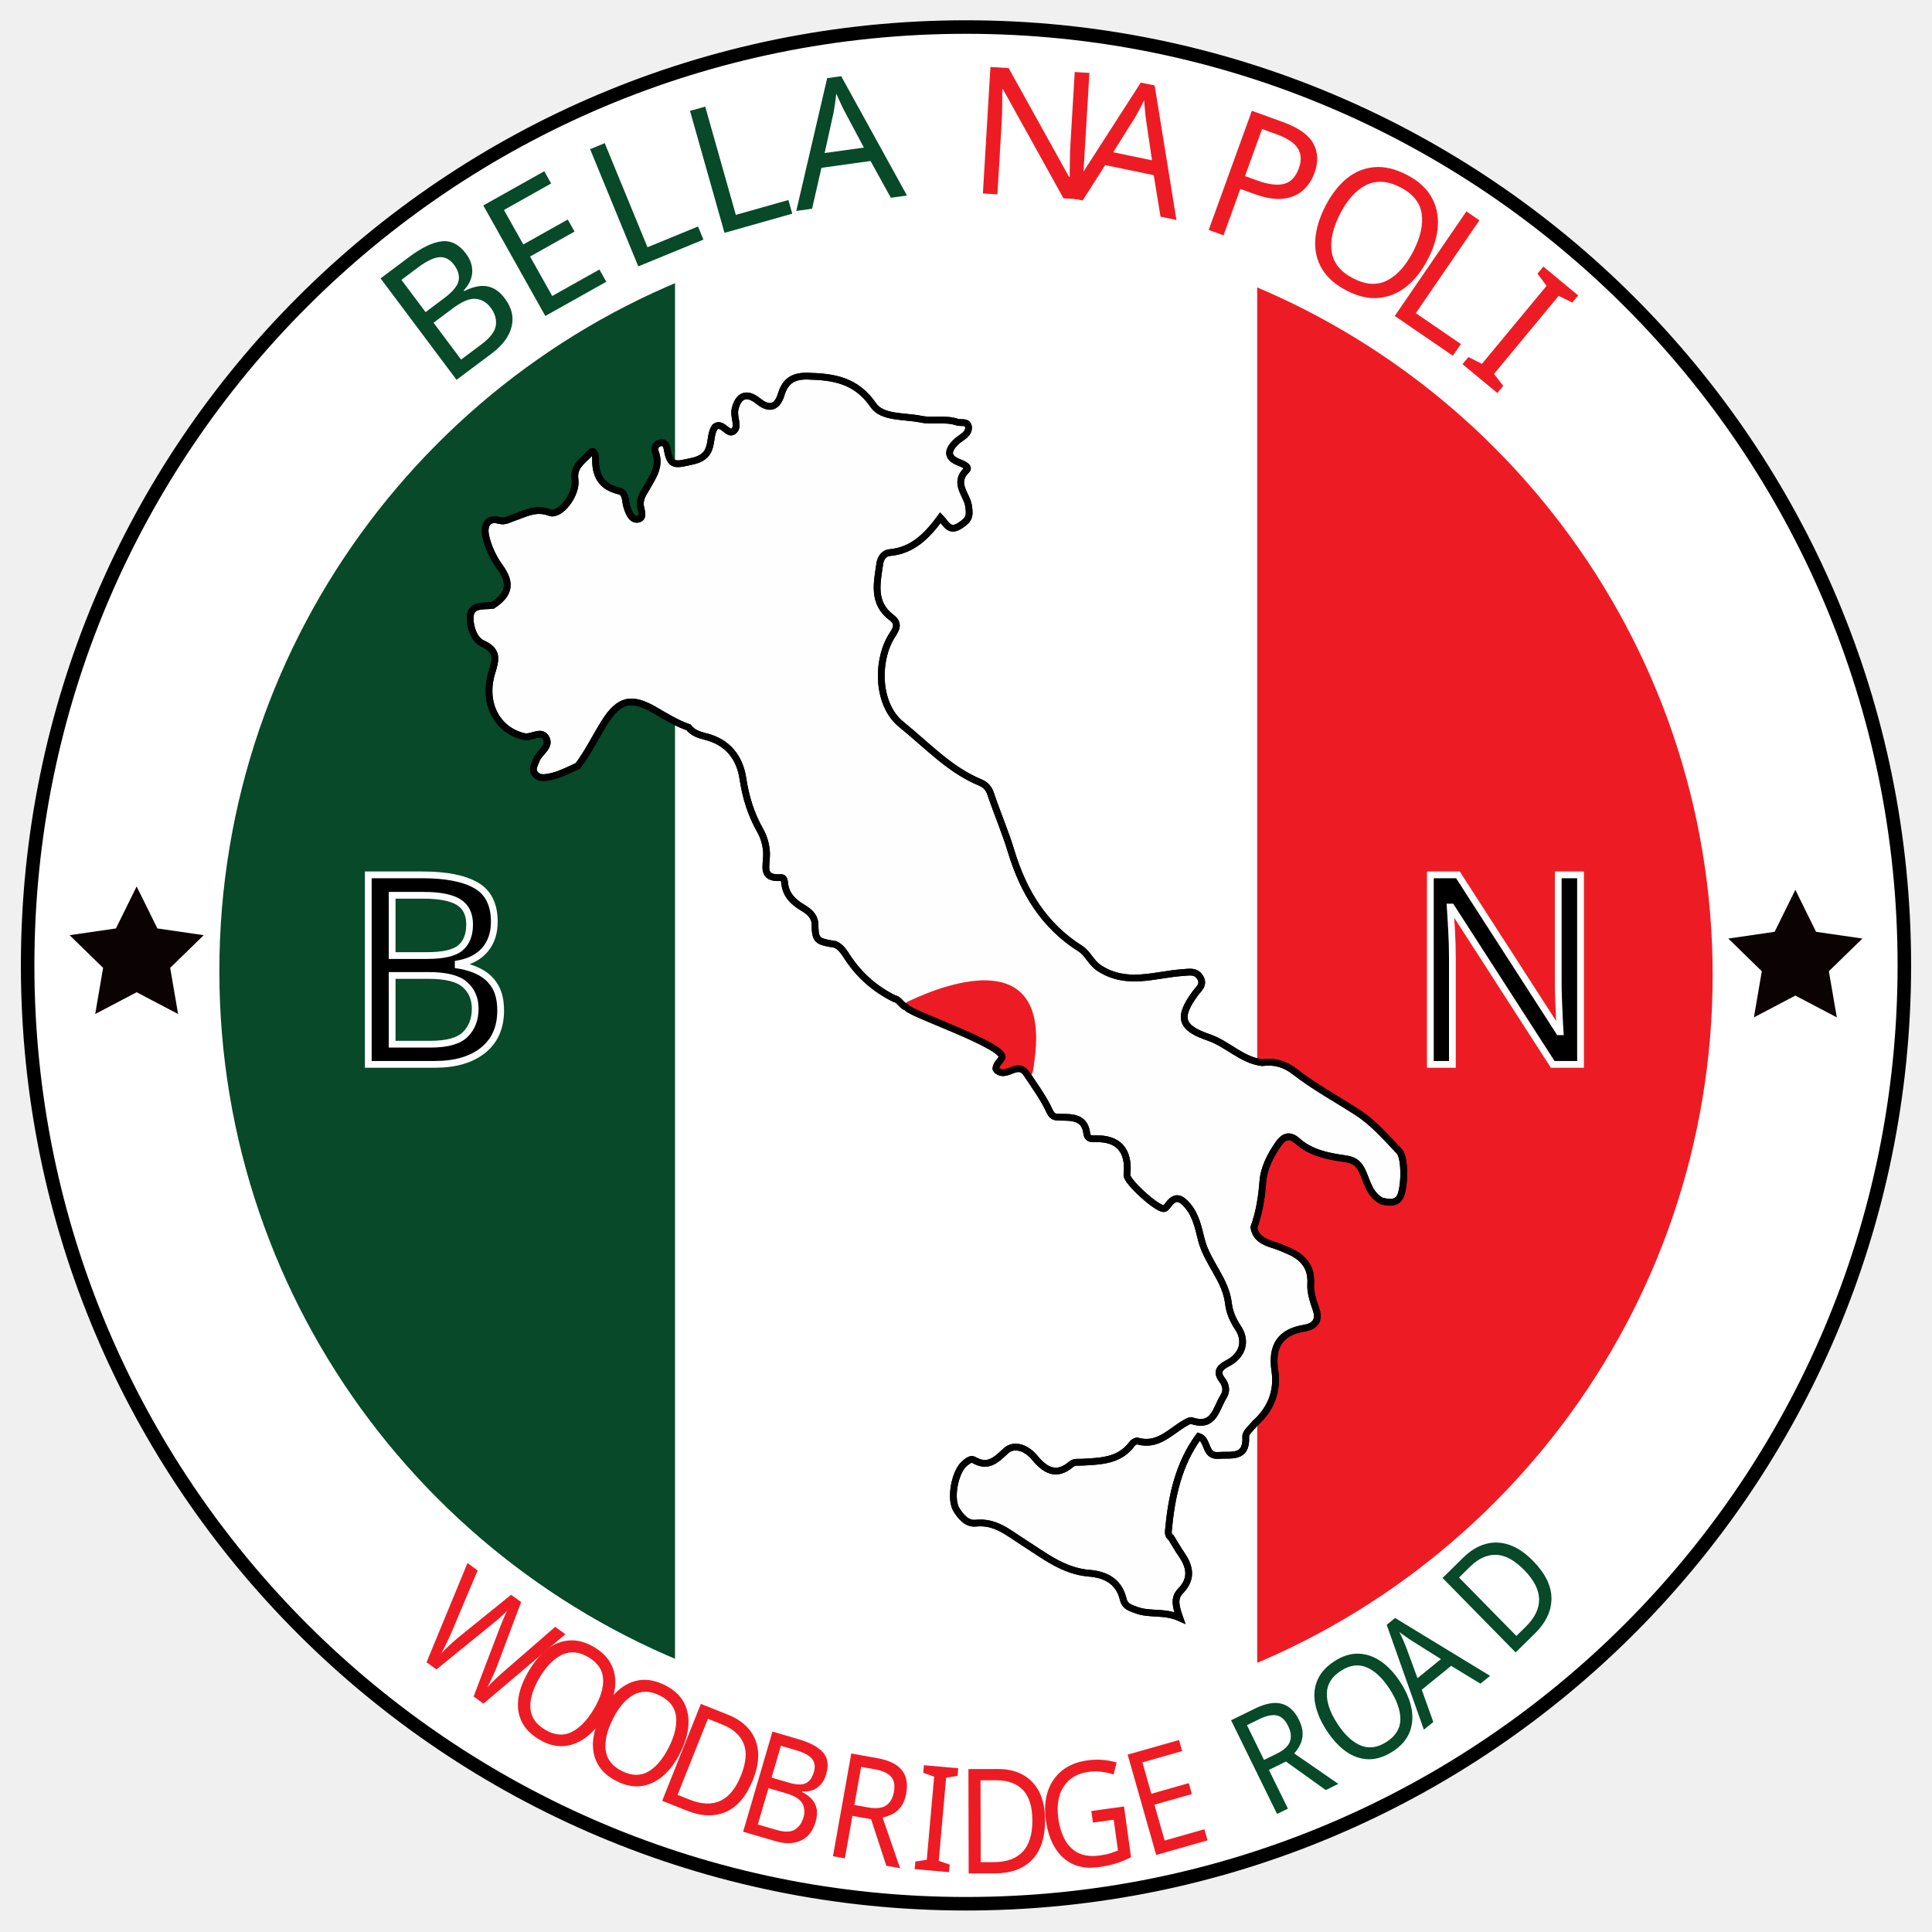
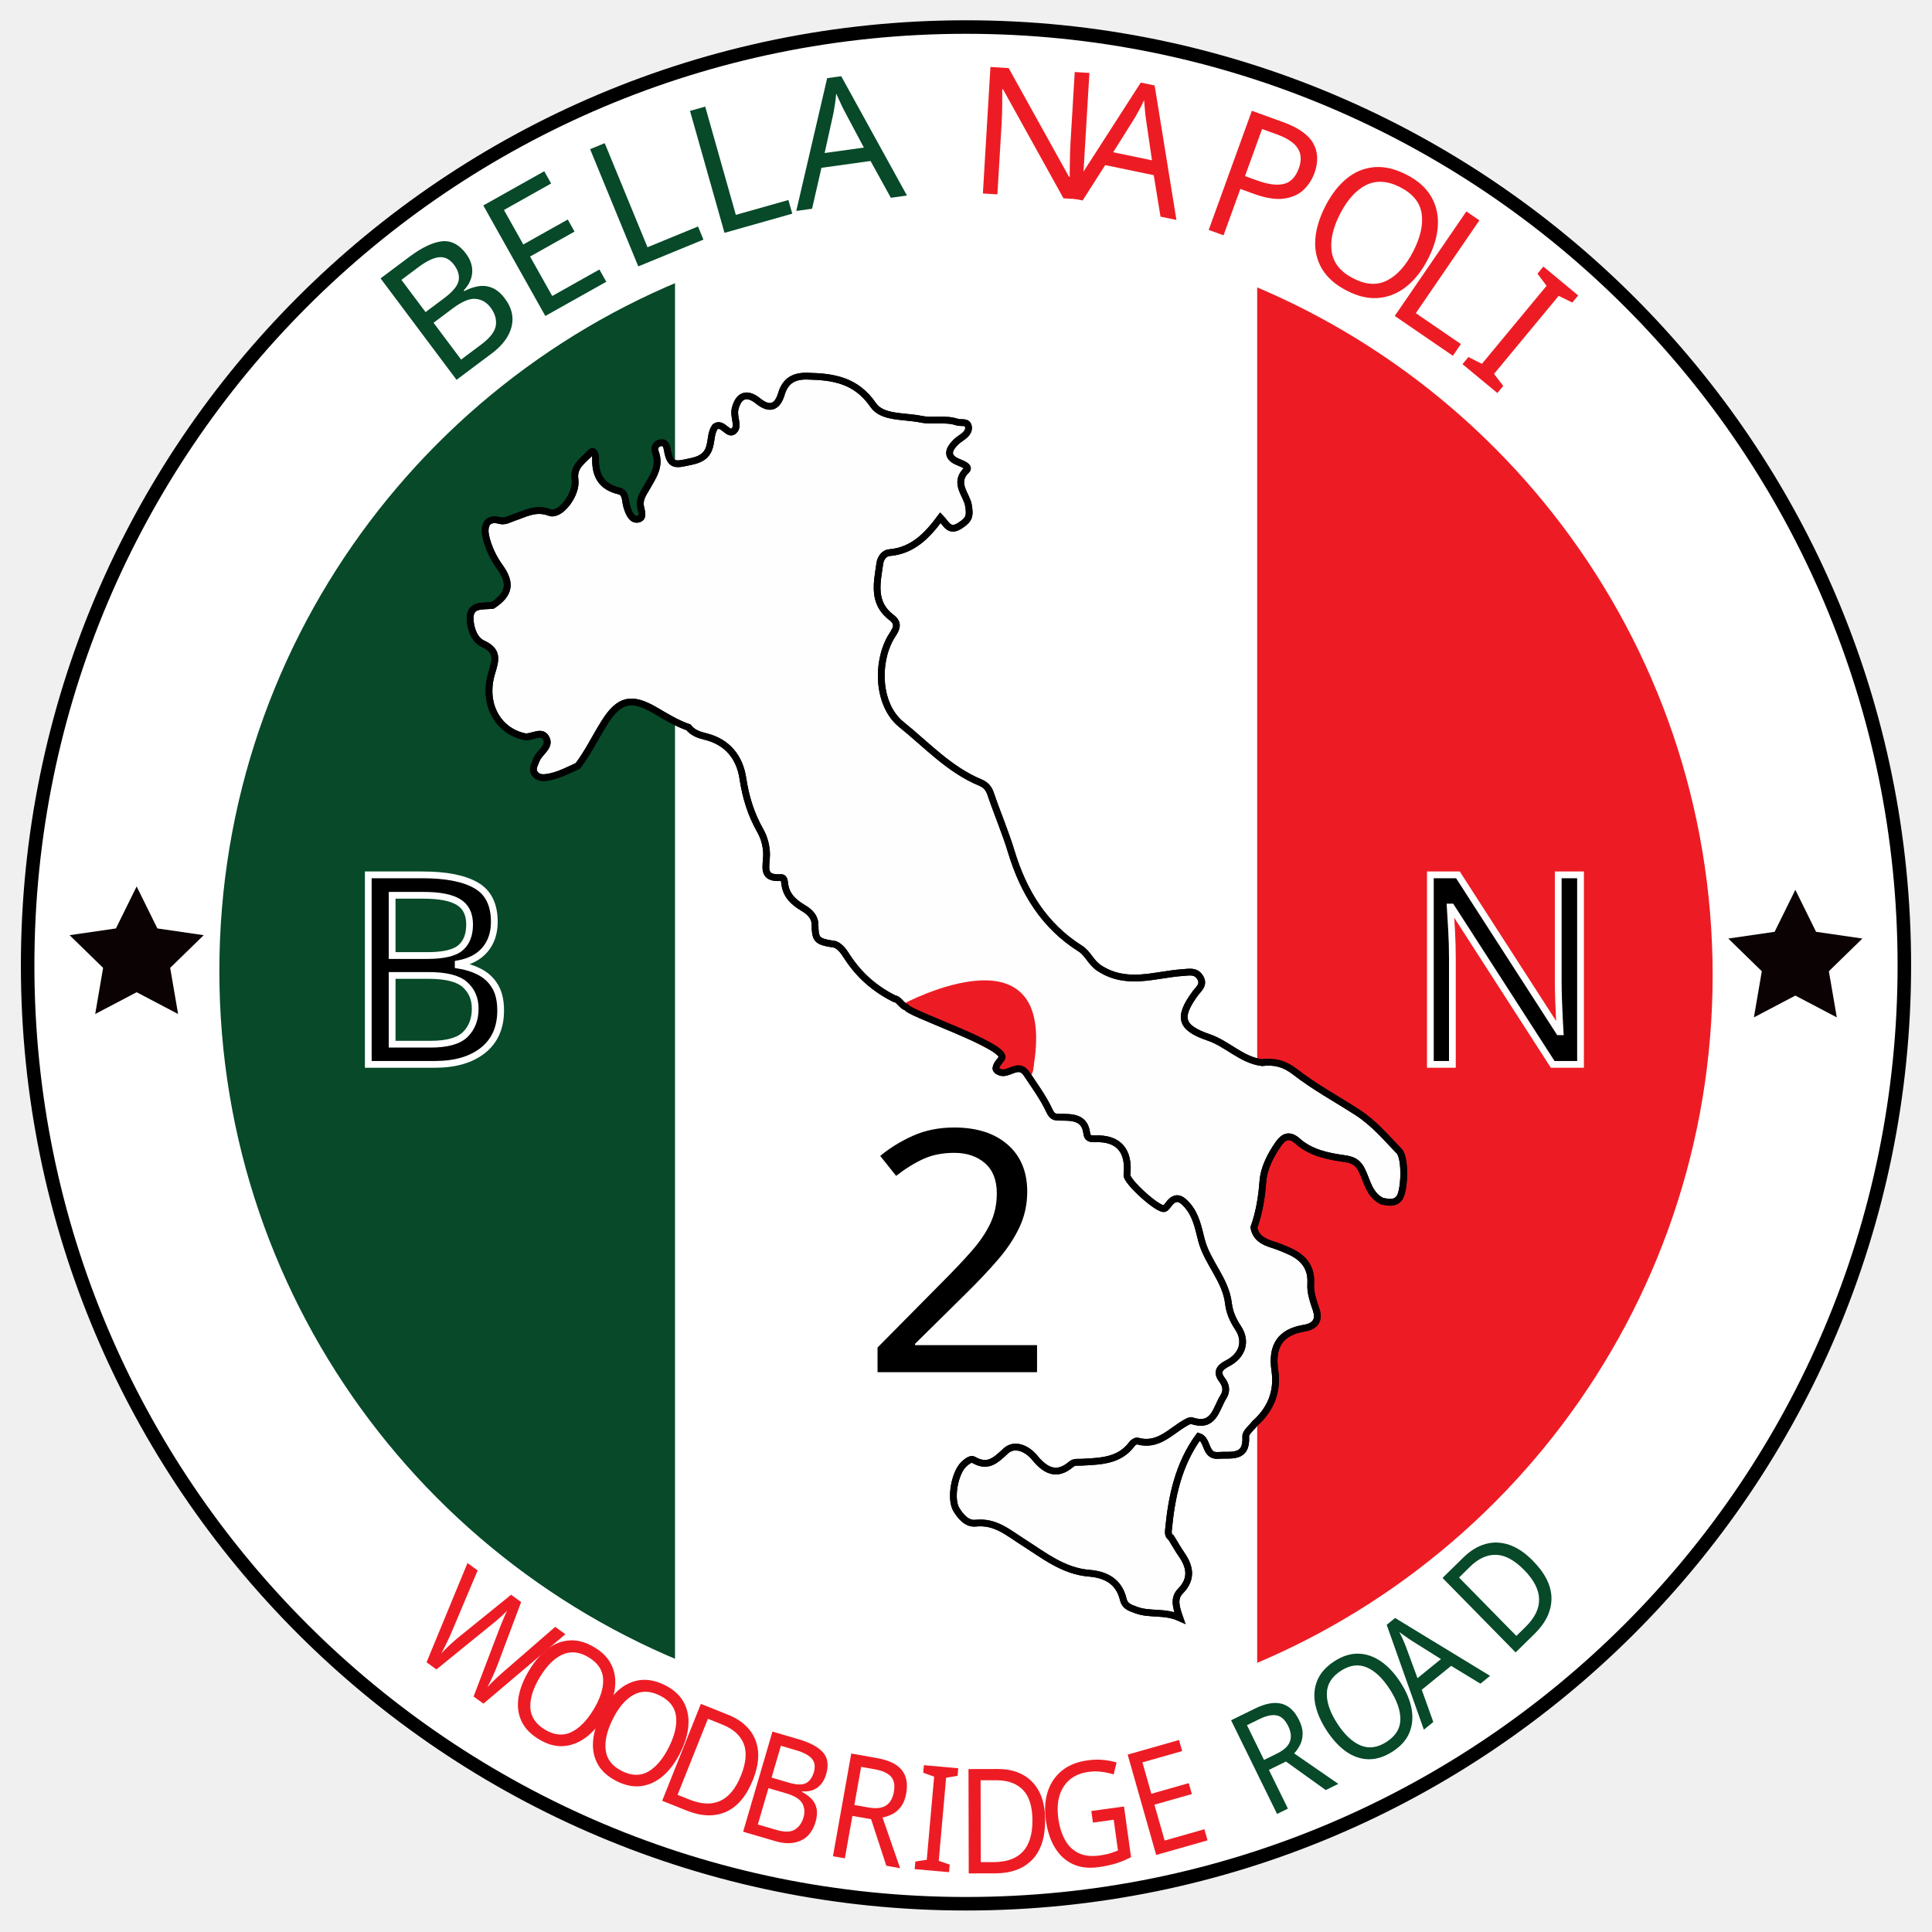
- <svg xmlns="http://www.w3.org/2000/svg" version="1.1" id="Layer_1" x="0px" y="0px" width="571.717px" height="571.718px" viewBox="0 0 571.717 571.718" enable-background="new 0 0 571.717 571.718" xml:space="preserve">
+ <svg xmlns="http://www.w3.org/2000/svg" version="1.1" id="Layer_1" x="0px" y="0px" width="571.717px" height="571.719px" viewBox="0 0 571.717 571.719" enable-background="new 0 0 571.717 571.719" xml:space="preserve">
  <circle fill="#FFFFFF" stroke="#000000" stroke-width="4" stroke-miterlimit="10" cx="285.858" cy="285.679" r="277.678" />
  <circle fill="#FFFFFF" cx="285.858" cy="288.563" r="220.947" />
-   <path fill="#ED1C24" d="M506.806,288.561c0,99.812-66.186,184.167-157.062,211.573c-20.226,6.098-20.226-429.243,0-423.145  C440.62,104.394,506.806,188.75,506.806,288.561z" />
-   <path fill="#074929" d="M64.912,287.332c0-99.811,66.184-184.166,157.061-211.571c20.225-6.097,20.225,429.245,0,423.143  C131.096,471.501,64.912,387.146,64.912,287.332z" />
-   <rect x="199.751" y="55.334" fill="#FFFFFF" width="172.276" height="460.691" />
-   <path fill="#FEFEFE" stroke="#000000" stroke-width="2" stroke-miterlimit="10" d="M145.801,179.135  c5.141-3.385,5.5-6.699,2.047-11.463c-1.927-2.658-3.418-5.896-4.115-9.089c-0.501-2.29-0.091-5.685,4.105-4.552  c1.605,0.433,2.802-0.399,4.159-0.854c3.438-1.15,6.555-3.064,10.663-1.5c3.103,1.182,8.149-5.422,7.497-9.776  c-0.595-3.983,2.543-5.674,4.495-7.866c1.176-1.32,1.615,0.707,1.59,1.776c-0.115,4.945,1.787,8.255,6.909,9.471  c2.156,0.513,1.793,2.79,2.285,4.469c0.5,1.702,1.359,4.105,3.144,3.92c2.257-0.235,1.125-2.581,0.938-4.051  c-0.271-2.162,1.007-3.796,1.92-5.405c1.869-3.292,4.055-6.324,2.506-10.441c-0.415-1.103-0.045-2.347,1.376-2.696  c1.652-0.404,1.964,1.016,2.142,2.024c0.896,5.094,2.472,4.473,7.438,3.367c7.136-1.586,4.37-7.024,6.721-10.188  c2.348-1.718,4.016,3.36,5.84,0.895c1.045-1.409-0.445-3.94,0.052-6.088c0.938-4.065,3.413-5.185,6.808-2.434  c3.574,2.897,5.781,1.676,6.903-2.067c1.206-4.023,3.803-5.366,7.667-5.279c7.68,0.172,14.438,1.152,19.528,8.577  c2.661,3.876,9.231,3.146,14.117,4.16c3.51,0.728,7.21-0.316,10.695,0.864c1.152,0.39,3.019-0.375,3.342,1.309  c0.3,1.564-1.011,2.623-2.276,3.47c-0.539,0.36-1.062,0.767-1.519,1.225c-2.365,2.372-2.676,4.461,0.929,5.883  c1.196,0.471,3.334,1.373,2.328,2.324c-3.946,3.717-0.016,7.254,0.523,10.288c0.607,3.425,0.18,4.384-2.428,6.108  c-3.283,2.168-4.136-0.616-5.825-2.333c-3.938,5.326-8.207,9.784-15.164,10.366c-1.471,0.123-2.546,1.582-2.769,3.126  c-0.831,5.769-2.333,11.726,3.464,16.079c2.783,2.09,0.818,4.056-0.248,5.922c-4.405,7.713-3.812,20.119,3.136,25.706  c7.493,6.027,14.188,13.378,23.356,17.179c1.635,0.677,2.519,1.709,3.096,3.417c1.932,5.706,4.33,11.265,6.075,17.023  c3.615,11.925,9.693,21.944,20.479,28.739c2.25,1.417,3.052,4.121,5.612,5.775c8.196,5.3,16.439,1.833,24.669,1.291  c2.021-0.133,3.875-0.623,5.153,1.471c1.299,2.128-0.504,3.378-1.479,4.715c-5.175,7.065-4.396,10.153,3.989,13.002  c5.59,1.895,9.729,6.711,15.806,7.463c3.635-0.461,6.646,0.303,9.753,2.723c5.75,4.479,12.229,7.982,18.372,11.939  c4.915,3.168,8.552,7.484,12.465,11.572c1.933,2.02,1.617,12.072-0.089,13.988c-1.418,1.594-3.257,1.1-5.021,0.758  c-3.812-1.859-4.356-5.916-5.985-9.182c-1.166-2.334-2.62-3.049-5.215-3.412c-4.887-0.686-9.911-1.709-13.774-5.162  c-2.434-2.176-4.155-1.336-5.647,0.783c-2.363,3.359-4.334,7.188-4.631,11.15c-0.354,4.709-1.08,9.207-2.651,13.609  c0.502,3.045,2.821,4.229,5.365,5.031c2.024,0.637,3.964,1.445,5.883,2.344c3.801,1.965,5.844,4.791,5.565,9.363  c-0.153,2.531,0.758,5.09,1.597,7.584c1.034,3.066-0.203,4.941-3.538,5.488c-7.068,1.158-9.736,5.293-8.677,12.512  c0.911,6.201-1.17,11.479-5.896,15.658c-0.955,1.297-2.791,2.648-2.719,3.889c0.39,6.715-4.426,5.291-8.166,5.598  c-4.04,0.328-2.852-4.736-5.735-5.623c-6.049,8.285-8.057,17.877-8.979,27.811c-0.076,0.805-0.013,1.645,0.806,2.154  c1.023,1.66,1.976,3.373,3.086,4.975c2.586,3.725,3.146,7.281-0.34,10.842c-2.096,2.145-1.287,4.775-0.19,7.904  c-4.61-2.078-8.916-0.789-12.932-2.322c-1.789-0.684-3.296-1.051-3.795-3.146c-1.255-5.275-5.132-7.34-10.08-7.736  c-7.658-0.611-13.504-5.354-19.507-9.164c-4.523-2.869-8.238-6.275-14.134-5.646c-2.504,0.268-4.393-1.941-5.652-4.002  c-1.929-3.156-0.52-10.764,2.108-13.348c0.876-0.859,2.173-1.865,2.933-1.422c4.271,2.486,6.489,0.24,9.578-2.609  c2.487-2.297,6.165-0.889,8.558,2.016c3.023,3.674,6.39,5.703,10.773,1.941c0.953-0.818,2.046-0.545,3.188-0.611  c5.451-0.322,11.099-0.322,14.848-5.436c0.33-0.451,1.173-0.959,1.608-0.836c6.119,1.73,9.758-2.918,14.229-5.416  c0.562-0.311,1.338-0.775,1.826-0.609c6.644,2.236,7.138-3.547,9.378-7.078c1.148-1.812,0.698-3.557-0.428-5.02  c-2.028-2.639-0.168-3.924,1.695-4.896c4.298-2.246,5.741-6.457,3.04-10.508c-1.503-2.254-2.526-4.586-2.832-7.211  c-0.82-7.037-6.271-12.078-7.986-18.721c-0.934-3.605-1.575-7.307-4.179-10.291c-1.818-2.082-3.445-2.992-5.474-0.371  c-0.386,0.498-0.796,1.152-1.327,1.324c-1.769,0.58-11.272-8.035-11.068-9.941c0.777-7.207-2.49-10.973-9.454-10.701  c-1.397,0.055-2.27-0.166-2.436-1.605c-0.565-4.859-4.452-4.766-7.761-4.773c-1.94-0.006-2.477-0.182-3.366-2.072  c-1.787-3.801-4.333-7.258-6.668-10.785c-2.293-3.467-5.055,0.17-7.559-0.381c-0.632-0.225-1.281-0.426-1.538-1.152  c0.104-1.223,1.013-1.984,1.641-2.916c3.196-3.502-30.043-14.249-27.896-15.361c-1.189,0.381-2.458-2.396-3.726-2.389  c-5.737-2.832-10.39-6.887-13.917-12.253c-0.962-1.466-1.892-3.034-3.608-3.824c-5.688-0.899-5.961-1.191-6.038-6.444  c-0.344-2.148-1.848-3.385-3.56-4.404c-2.753-1.637-4.959-3.664-5.376-7.06c-0.101-0.818-0.173-1.952-1.131-1.883  c-5.896,0.424-4.256-3.396-4.247-6.777c0.005-2.361-0.658-4.988-1.828-7.037c-2.792-4.889-4.351-9.968-5.195-15.564  c-0.927-6.127-4.481-10.742-11.012-12.353c-1.878-0.462-3.781-1.068-5.066-2.724c-3.506-1.208-6.692-3.178-9.82-5.011  c-7.053-4.132-10.738-3.312-15.115,3.692c-2.634,4.21-4.79,8.714-7.792,12.7c-2.794,1.265-5.506,2.743-8.558,3.307  c-1.452,0.268-3.013,0.452-4.091-0.858c-1.153-1.4-0.156-2.734,0.327-4.101c0.799-2.263,4.107-3.857,3.037-6.283  c-1.323-2.998-4.359-0.214-6.625-0.721c-7.927-1.774-12.333-9.853-9.578-18.855c1.175-3.845,1.961-6.528-2.64-8.631  c-2.514-1.148-3.608-4.383-3.756-7.097C138.874,178.586,142.898,179.523,145.801,179.135z" />
-   <path fill="#ED1C24" d="M267.105,297.187c0,0,47.056-25.414,38.465,20.062" />
-   <path fill="#BC202D" d="M295.271,316.292" />
-   <rect x="295.656" y="310.22" transform="matrix(0.9932 0.1165 -0.1165 0.9932 38.5556 -32.6926)" fill="#ED1C24" width="6.657" height="6.606" />
-   <rect x="268.245" y="297.64" fill="#ED1C24" width="1.563" height="1.012" />
-   <path d="M269.533,298.345c0,0.445-0.825,0.307-1.125,0.307c-0.304,0-1.253-1.197-1.253-1.643s0.95,0.031,1.253,0.031  C268.709,297.042,269.533,297.901,269.533,298.345z" />
+   <path fill="#ED1C24" d="M506.806,288.561c0,99.812-66.187,184.167-157.062,211.573c-20.227,6.098-20.227-429.243,0-423.146  C440.619,104.394,506.806,188.75,506.806,288.561z" />
+   <path fill="#074929" d="M64.912,287.332c0-99.811,66.184-184.166,157.061-211.57c20.225-6.098,20.225,429.245,0,423.143  C131.096,471.502,64.912,387.146,64.912,287.332z" />
+   <rect x="199.751" y="55.334" fill="#FFFFFF" width="172.275" height="460.691" />
+   <path fill="#FEFEFE" stroke="#000000" stroke-width="2" stroke-miterlimit="10" d="M145.801,179.135  c5.141-3.386,5.5-6.699,2.047-11.464c-1.927-2.657-3.418-5.896-4.115-9.089c-0.501-2.29-0.091-5.685,4.105-4.552  c1.604,0.433,2.802-0.399,4.159-0.854c3.438-1.15,6.555-3.064,10.663-1.5c3.103,1.182,8.148-5.423,7.496-9.776  c-0.595-3.983,2.544-5.674,4.495-7.866c1.177-1.32,1.615,0.707,1.591,1.776c-0.115,4.944,1.786,8.255,6.908,9.471  c2.156,0.513,1.793,2.79,2.285,4.469c0.5,1.702,1.359,4.105,3.145,3.92c2.257-0.234,1.125-2.581,0.938-4.051  c-0.271-2.162,1.007-3.796,1.92-5.405c1.869-3.292,4.056-6.323,2.506-10.44c-0.415-1.104-0.045-2.347,1.376-2.696  c1.652-0.404,1.965,1.017,2.143,2.024c0.896,5.094,2.472,4.473,7.438,3.367c7.137-1.587,4.37-7.024,6.722-10.188  c2.348-1.718,4.016,3.36,5.84,0.895c1.045-1.408-0.445-3.939,0.052-6.088c0.938-4.064,3.413-5.185,6.808-2.434  c3.574,2.896,5.781,1.676,6.903-2.067c1.206-4.022,3.803-5.365,7.667-5.278c7.68,0.172,14.438,1.151,19.528,8.577  c2.661,3.876,9.23,3.146,14.117,4.159c3.51,0.729,7.21-0.315,10.694,0.864c1.152,0.39,3.02-0.375,3.342,1.309  c0.301,1.564-1.011,2.623-2.275,3.471c-0.539,0.359-1.062,0.767-1.52,1.225c-2.364,2.372-2.676,4.461,0.93,5.883  c1.195,0.472,3.334,1.373,2.328,2.324c-3.946,3.717-0.017,7.254,0.522,10.288c0.607,3.425,0.18,4.384-2.428,6.108  c-3.283,2.168-4.136-0.616-5.825-2.333c-3.938,5.325-8.207,9.783-15.164,10.365c-1.471,0.123-2.546,1.582-2.769,3.126  c-0.831,5.77-2.333,11.727,3.464,16.079c2.782,2.091,0.817,4.057-0.248,5.922c-4.405,7.714-3.812,20.119,3.136,25.706  c7.493,6.027,14.188,13.379,23.356,17.18c1.635,0.677,2.519,1.709,3.096,3.417c1.932,5.706,4.33,11.265,6.075,17.022  c3.614,11.925,9.692,21.944,20.479,28.739c2.25,1.417,3.052,4.121,5.612,5.775c8.196,5.3,16.438,1.833,24.669,1.291  c2.021-0.134,3.875-0.623,5.153,1.471c1.299,2.128-0.504,3.378-1.479,4.715c-5.175,7.065-4.396,10.153,3.989,13.002  c5.59,1.896,9.729,6.711,15.806,7.463c3.635-0.461,6.646,0.304,9.753,2.724c5.75,4.479,12.229,7.981,18.372,11.938  c4.915,3.168,8.552,7.484,12.465,11.572c1.934,2.021,1.617,12.072-0.089,13.988c-1.418,1.594-3.257,1.1-5.021,0.758  c-3.812-1.859-4.355-5.916-5.984-9.182c-1.166-2.334-2.62-3.05-5.215-3.412c-4.887-0.687-9.911-1.709-13.774-5.162  c-2.434-2.176-4.154-1.336-5.646,0.783c-2.363,3.358-4.334,7.188-4.631,11.149c-0.354,4.709-1.08,9.207-2.651,13.609  c0.502,3.045,2.821,4.229,5.365,5.031c2.023,0.637,3.964,1.444,5.883,2.344c3.801,1.965,5.844,4.791,5.565,9.363  c-0.153,2.53,0.758,5.09,1.597,7.584c1.034,3.065-0.203,4.94-3.538,5.487c-7.068,1.158-9.736,5.293-8.677,12.513  c0.911,6.2-1.17,11.479-5.896,15.657c-0.955,1.297-2.791,2.648-2.719,3.89c0.39,6.715-4.426,5.291-8.166,5.598  c-4.04,0.328-2.852-4.736-5.735-5.623c-6.049,8.285-8.057,17.877-8.979,27.812c-0.076,0.805-0.013,1.645,0.806,2.153  c1.023,1.66,1.977,3.373,3.086,4.976c2.586,3.725,3.146,7.28-0.34,10.842c-2.096,2.145-1.287,4.775-0.189,7.904  c-4.61-2.078-8.916-0.789-12.933-2.322c-1.789-0.685-3.296-1.051-3.795-3.146c-1.255-5.274-5.132-7.34-10.08-7.735  c-7.658-0.611-13.504-5.354-19.507-9.164c-4.523-2.869-8.238-6.275-14.134-5.646c-2.504,0.269-4.394-1.94-5.652-4.002  c-1.929-3.156-0.52-10.764,2.108-13.348c0.876-0.859,2.173-1.865,2.933-1.422c4.271,2.485,6.489,0.239,9.578-2.609  c2.487-2.297,6.165-0.889,8.558,2.017c3.023,3.674,6.391,5.702,10.773,1.94c0.953-0.818,2.046-0.545,3.188-0.611  c5.451-0.321,11.1-0.321,14.849-5.436c0.33-0.451,1.173-0.959,1.607-0.836c6.119,1.729,9.759-2.918,14.229-5.416  c0.562-0.312,1.338-0.775,1.826-0.609c6.644,2.236,7.138-3.547,9.378-7.078c1.147-1.812,0.698-3.557-0.428-5.02  c-2.028-2.639-0.169-3.924,1.694-4.896c4.298-2.245,5.741-6.456,3.04-10.508c-1.503-2.254-2.525-4.586-2.832-7.211  c-0.819-7.037-6.271-12.078-7.985-18.721c-0.935-3.605-1.575-7.307-4.18-10.291c-1.817-2.082-3.444-2.992-5.474-0.371  c-0.386,0.498-0.796,1.152-1.327,1.324c-1.769,0.58-11.271-8.035-11.068-9.941c0.777-7.207-2.489-10.973-9.453-10.701  c-1.397,0.056-2.271-0.166-2.437-1.604c-0.565-4.859-4.452-4.766-7.761-4.773c-1.94-0.006-2.478-0.182-3.366-2.071  c-1.787-3.802-4.333-7.259-6.668-10.785c-2.293-3.467-5.055,0.17-7.559-0.381c-0.633-0.226-1.281-0.427-1.538-1.152  c0.104-1.223,1.013-1.984,1.641-2.916c3.196-3.502-30.043-14.249-27.896-15.361c-1.189,0.381-2.458-2.396-3.727-2.389  c-5.737-2.832-10.39-6.888-13.917-12.253c-0.962-1.467-1.892-3.034-3.607-3.824c-5.688-0.899-5.962-1.191-6.038-6.444  c-0.345-2.147-1.849-3.385-3.561-4.403c-2.753-1.638-4.959-3.664-5.376-7.061c-0.101-0.818-0.173-1.952-1.131-1.883  c-5.896,0.424-4.256-3.396-4.247-6.777c0.005-2.36-0.658-4.987-1.828-7.037c-2.792-4.889-4.351-9.968-5.194-15.563  c-0.928-6.127-4.481-10.742-11.013-12.354c-1.878-0.462-3.781-1.067-5.065-2.724c-3.506-1.208-6.692-3.178-9.82-5.011  c-7.053-4.132-10.738-3.312-15.115,3.691c-2.634,4.21-4.79,8.715-7.792,12.7c-2.794,1.266-5.506,2.743-8.558,3.308  c-1.452,0.268-3.013,0.451-4.091-0.858c-1.153-1.4-0.156-2.734,0.326-4.101c0.8-2.264,4.107-3.857,3.037-6.283  c-1.322-2.998-4.358-0.214-6.625-0.722c-7.927-1.773-12.333-9.853-9.578-18.854c1.176-3.845,1.962-6.528-2.64-8.631  c-2.514-1.148-3.607-4.383-3.756-7.098C138.874,178.586,142.898,179.523,145.801,179.135z" />
+   <path fill="#ED1C24" d="M267.105,297.187c0,0,47.057-25.414,38.465,20.062" />
+   <path fill="#BC202D" d="M295.271,316.293" />
+   <rect x="295.653" y="310.227" transform="matrix(-0.9932 -0.1165 0.1165 -0.9932 559.4069 659.7532)" fill="#ED1C24" width="6.657" height="6.606" />
+   <rect x="268.245" y="297.64" fill="#ED1C24" width="1.562" height="1.012" />
+   <path d="M269.533,298.345c0,0.444-0.825,0.307-1.125,0.307c-0.305,0-1.254-1.197-1.254-1.644c0-0.445,0.95,0.031,1.254,0.031  C268.709,297.042,269.533,297.901,269.533,298.345z" />
  <polygon fill="#0B0203" points="40.437,262.32 46.569,274.745 60.282,276.738 50.36,286.41 52.702,300.067 40.437,293.619   28.172,300.067 30.514,286.41 20.592,276.738 34.303,274.745 " />
-   <polygon fill="#0B0203" points="531.281,263.315 537.41,275.742 551.123,277.734 541.202,287.408 543.546,301.063 531.281,294.615   519.015,301.063 521.358,287.408 511.436,277.734 525.147,275.742 " />
-   <rect x="101.358" y="258.503" fill="none" width="371.007" height="63.213" />
-   <text transform="matrix(1 0 0 1 101.3567 314.9683)" font-family="'Helvetica-Bold'" font-size="78.535">B</text>
-   <text transform="matrix(1 0 0 1 101.3567 314.9683)" fill="none" stroke="#FFFFFF" stroke-width="2" stroke-miterlimit="10" font-family="'Helvetica-Bold'" font-size="78.535">B</text>
-   <text transform="matrix(1 0 0 1 158.0725 314.9683)" font-family="'Helvetica-Bold'" font-size="78.535" letter-spacing="234"> </text>
-   <text transform="matrix(1 0 0 1 158.0725 314.9683)" fill="none" stroke="#FFFFFF" stroke-width="2" stroke-miterlimit="10" font-family="'Helvetica-Bold'" font-size="78.535" letter-spacing="234"> </text>
-   <text transform="matrix(1 0 0 1 415.6487 314.9683)" font-family="'Helvetica-Bold'" font-size="78.535">N</text>
-   <text transform="matrix(1 0 0 1 415.6487 314.9683)" fill="none" stroke="#FFFFFF" stroke-width="2" stroke-miterlimit="10" font-family="'Helvetica-Bold'" font-size="78.535">N</text>
+   <polygon fill="#0B0203" points="531.281,263.315 537.409,275.742 551.122,277.734 541.201,287.408 543.546,301.063 531.281,294.615   519.015,301.063 521.358,287.408 511.436,277.734 525.147,275.742 " />
+   <rect x="101.358" y="258.503" fill="none" width="371.007" height="63.214" />
+   <text transform="matrix(1 0 0 1 101.3567 314.9685)" font-family="'Helvetica-Bold'" font-size="78.535">B</text>
+   <text transform="matrix(1 0 0 1 101.3567 314.9685)" fill="none" stroke="#FFFFFF" stroke-width="2" stroke-miterlimit="10" font-family="'Helvetica-Bold'" font-size="78.535">B</text>
+   <text transform="matrix(1 0 0 1 158.072 314.9685)" font-family="'Helvetica-Bold'" font-size="78.535" letter-spacing="233"> </text>
+   <text transform="matrix(1 0 0 1 158.072 314.9685)" fill="none" stroke="#FFFFFF" stroke-width="2" stroke-miterlimit="10" font-family="'Helvetica-Bold'" font-size="78.535" letter-spacing="233"> </text>
+   <text transform="matrix(1 0 0 1 415.6487 314.9685)" font-family="'Helvetica-Bold'" font-size="78.535">N</text>
+   <text transform="matrix(1 0 0 1 415.6487 314.9685)" fill="none" stroke="#FFFFFF" stroke-width="2" stroke-miterlimit="10" font-family="'Helvetica-Bold'" font-size="78.535">N</text>
  <ellipse fill="#ED1C24" cx="304.3" cy="314.391" rx="1.611" ry="4.54" />
-   <path fill="none" stroke="#000000" stroke-width="2" stroke-miterlimit="10" d="M145.801,179.135  c5.141-3.385,5.5-6.699,2.047-11.463c-1.927-2.658-3.418-5.896-4.115-9.089c-0.501-2.29-0.091-5.685,4.105-4.552  c1.605,0.433,2.802-0.399,4.159-0.854c3.438-1.15,6.555-3.064,10.663-1.5c3.103,1.182,8.149-5.422,7.497-9.776  c-0.595-3.983,2.543-5.674,4.495-7.866c1.176-1.32,1.615,0.707,1.59,1.776c-0.115,4.945,1.787,8.255,6.909,9.471  c2.156,0.513,1.793,2.79,2.285,4.469c0.5,1.702,1.359,4.105,3.144,3.92c2.257-0.235,1.125-2.581,0.938-4.051  c-0.271-2.162,1.007-3.796,1.92-5.405c1.869-3.292,4.055-6.324,2.506-10.441c-0.415-1.103-0.045-2.347,1.376-2.696  c1.652-0.404,1.964,1.016,2.142,2.024c0.896,5.094,2.472,4.473,7.438,3.367c7.136-1.586,4.37-7.024,6.721-10.188  c2.348-1.718,4.016,3.36,5.84,0.895c1.045-1.409-0.445-3.94,0.052-6.088c0.938-4.065,3.413-5.185,6.808-2.434  c3.574,2.897,5.781,1.676,6.903-2.067c1.206-4.023,3.803-5.366,7.667-5.279c7.68,0.172,14.438,1.152,19.528,8.577  c2.661,3.876,9.231,3.146,14.117,4.16c3.51,0.728,7.21-0.316,10.695,0.864c1.152,0.39,3.019-0.375,3.342,1.309  c0.3,1.564-1.011,2.623-2.276,3.47c-0.539,0.36-1.062,0.767-1.519,1.225c-2.365,2.372-2.676,4.461,0.929,5.883  c1.196,0.471,3.334,1.373,2.328,2.324c-3.946,3.717-0.016,7.254,0.523,10.288c0.607,3.425,0.18,4.384-2.428,6.108  c-3.283,2.168-4.136-0.616-5.825-2.333c-3.938,5.326-8.207,9.784-15.164,10.366c-1.471,0.123-2.546,1.582-2.769,3.126  c-0.831,5.769-2.333,11.726,3.464,16.079c2.783,2.09,0.818,4.056-0.248,5.922c-4.405,7.713-3.812,20.119,3.136,25.706  c7.493,6.027,14.188,13.378,23.356,17.179c1.635,0.677,2.519,1.709,3.096,3.417c1.932,5.706,4.33,11.265,6.075,17.023  c3.615,11.925,9.693,21.944,20.479,28.739c2.25,1.417,3.052,4.121,5.612,5.775c8.196,5.3,16.439,1.833,24.669,1.291  c2.021-0.133,3.875-0.623,5.153,1.471c1.299,2.128-0.504,3.378-1.479,4.712c-5.175,7.067-4.396,10.156,3.989,13.003  c5.59,1.895,9.729,6.711,15.806,7.463c3.635-0.461,6.646,0.303,9.753,2.723c5.75,4.48,12.229,7.982,18.372,11.939  c4.915,3.168,8.552,7.484,12.465,11.574c1.933,2.02,1.617,12.07-0.089,13.988c-1.418,1.594-3.257,1.1-5.021,0.758  c-3.812-1.861-4.356-5.916-5.985-9.184c-1.166-2.334-2.62-3.047-5.215-3.412c-4.887-0.686-9.911-1.709-13.774-5.162  c-2.434-2.176-4.155-1.336-5.647,0.783c-2.363,3.359-4.334,7.188-4.631,11.15c-0.354,4.709-1.08,9.207-2.651,13.611  c0.502,3.043,2.821,4.229,5.365,5.031c2.024,0.637,3.964,1.443,5.883,2.342c3.801,1.963,5.844,4.791,5.565,9.363  c-0.153,2.533,0.758,5.09,1.597,7.584c1.034,3.066-0.203,4.941-3.538,5.488c-7.068,1.156-9.736,5.295-8.677,12.512  c0.911,6.201-1.17,11.479-5.896,15.658c-0.955,1.299-2.791,2.648-2.719,3.889c0.39,6.715-4.426,5.291-8.166,5.596  c-4.04,0.33-2.852-4.734-5.735-5.619c-6.049,8.285-8.057,17.877-8.979,27.811c-0.076,0.805-0.013,1.645,0.806,2.154  c1.023,1.658,1.976,3.373,3.086,4.973c2.586,3.723,3.146,7.281-0.34,10.842c-2.096,2.146-1.287,4.775-0.19,7.906  c-4.61-2.078-8.916-0.791-12.932-2.322c-1.789-0.684-3.296-1.051-3.795-3.146c-1.255-5.275-5.132-7.34-10.08-7.736  c-7.658-0.611-13.504-5.354-19.507-9.164c-4.523-2.869-8.238-6.277-14.134-5.646c-2.504,0.266-4.393-1.943-5.652-4.002  c-1.929-3.156-0.52-10.764,2.108-13.348c0.876-0.859,2.173-1.865,2.933-1.422c4.271,2.486,6.489,0.24,9.578-2.609  c2.487-2.297,6.165-0.889,8.558,2.016c3.023,3.674,6.39,5.701,10.773,1.939c0.953-0.818,2.046-0.545,3.188-0.611  c5.451-0.322,11.099-0.322,14.848-5.436c0.33-0.451,1.173-0.959,1.608-0.834c6.119,1.729,9.758-2.918,14.229-5.416  c0.562-0.312,1.338-0.775,1.826-0.609c6.644,2.236,7.138-3.549,9.378-7.078c1.148-1.812,0.698-3.557-0.428-5.021  c-2.028-2.637-0.168-3.922,1.695-4.895c4.298-2.248,5.741-6.457,3.04-10.51c-1.503-2.252-2.526-4.584-2.832-7.211  c-0.82-7.037-6.271-12.076-7.986-18.721c-0.934-3.605-1.575-7.307-4.179-10.289c-1.818-2.08-3.445-2.994-5.474-0.373  c-0.386,0.5-0.796,1.154-1.327,1.328c-1.769,0.58-11.272-8.039-11.068-9.941c0.777-7.209-2.49-10.977-9.454-10.703  c-1.397,0.057-2.27-0.164-2.436-1.604c-0.565-4.861-4.452-4.768-7.761-4.773c-1.94-0.006-2.477-0.182-3.366-2.074  c-1.787-3.801-4.333-7.256-6.668-10.787c-2.293-3.465-5.055,0.172-7.559-0.379c-0.632-0.225-1.281-0.426-1.538-1.152  c0.104-1.221,1.013-1.984,1.641-2.914c3.196-3.504-30.043-14.25-27.896-15.363c-1.189,0.381-2.458-2.395-3.726-2.388  c-5.737-2.832-10.39-6.888-13.917-12.254c-0.962-1.466-1.892-3.035-3.608-3.824c-5.688-0.899-5.961-1.191-6.038-6.444  c-0.344-2.148-1.848-3.385-3.56-4.404c-2.753-1.638-4.959-3.664-5.376-7.06c-0.101-0.818-0.173-1.952-1.131-1.883  c-5.896,0.424-4.256-3.396-4.247-6.777c0.005-2.361-0.658-4.988-1.828-7.037c-2.792-4.889-4.351-9.968-5.195-15.564  c-0.927-6.127-4.481-10.743-11.012-12.353c-1.878-0.462-3.781-1.068-5.066-2.724c-3.506-1.208-6.692-3.178-9.82-5.011  c-7.053-4.132-10.738-3.312-15.115,3.692c-2.634,4.21-4.79,8.714-7.792,12.7c-2.794,1.265-5.506,2.743-8.558,3.307  c-1.452,0.268-3.013,0.452-4.091-0.858c-1.153-1.4-0.156-2.734,0.327-4.101c0.799-2.263,4.107-3.857,3.037-6.283  c-1.323-2.999-4.359-0.214-6.625-0.721c-7.927-1.774-12.333-9.853-9.578-18.855c1.175-3.845,1.961-6.528-2.64-8.631  c-2.514-1.148-3.608-4.383-3.756-7.097C138.874,178.586,142.898,179.523,145.801,179.135z" />
-   <text transform="matrix(0.7902 -0.5918 0.5994 0.8004 131.075 115.4092)" fill="#074929" font-family="'Algerian'" font-size="52.512">B</text>
-   <text transform="matrix(0.8609 -0.4832 0.4894 0.8721 156.9861 95.9639)" fill="#074929" font-family="'Algerian'" font-size="52.516">E</text>
-   <text transform="matrix(0.9131 -0.3752 0.3801 0.925 184.2302 80.7397)" fill="#074929" font-family="'Algerian'" font-size="52.517">L</text>
-   <text transform="matrix(0.95 -0.2686 0.2721 0.9623 209.5544 70.269)" fill="#074929" font-family="'Algerian'" font-size="52.514">L</text>
-   <text transform="matrix(0.9778 -0.1361 0.1378 0.9905 235.6345 62.4209)" fill="#074929" font-family="'Algerian'" font-size="52.516">A</text>
-   <text transform="matrix(0.9868 -0.0308 0.0312 0.9995 273.6624 57.7876)" font-family="'Algerian'" font-size="52.514"> </text>
-   <text transform="matrix(0.9855 0.0589 -0.0596 0.9982 285.8342 56.9585)" fill="#ED1C24" font-family="'Algerian'" font-size="52.514">N</text>
-   <text transform="matrix(0.9666 0.2008 -0.2034 0.9791 315.7512 58.3652)" fill="#ED1C24" font-family="'Algerian'" font-size="52.514">A</text>
-   <text transform="matrix(0.9282 0.3363 -0.3407 0.9402 352.9495 66.3286)" fill="#ED1C24" font-family="'Algerian'" font-size="52.514">P</text>
-   <text transform="matrix(0.8777 0.4519 -0.4578 0.8891 380.7805 76.2734)" fill="#ED1C24" font-family="'Algerian'" font-size="52.516">O</text>
-   <text transform="matrix(0.8145 0.5579 -0.5651 0.825 408.5891 90.6548)" fill="#ED1C24" font-family="'Algerian'" font-size="52.514">L</text>
-   <text transform="matrix(0.7602 0.6298 -0.638 0.7701 431.1936 106.4419)" fill="#ED1C24" font-family="'Algerian'" font-size="52.516">I</text>
+   <path fill="none" stroke="#000000" stroke-width="2" stroke-miterlimit="10" d="M145.801,179.135  c5.141-3.386,5.5-6.699,2.047-11.464c-1.927-2.657-3.418-5.896-4.115-9.089c-0.501-2.29-0.091-5.685,4.105-4.552  c1.604,0.433,2.802-0.399,4.159-0.854c3.438-1.15,6.555-3.064,10.663-1.5c3.103,1.182,8.148-5.423,7.496-9.776  c-0.595-3.983,2.544-5.674,4.495-7.866c1.177-1.32,1.615,0.707,1.591,1.776c-0.115,4.944,1.786,8.255,6.908,9.471  c2.156,0.513,1.793,2.79,2.285,4.469c0.5,1.702,1.359,4.105,3.145,3.92c2.257-0.234,1.125-2.581,0.938-4.051  c-0.271-2.162,1.007-3.796,1.92-5.405c1.869-3.292,4.056-6.323,2.506-10.44c-0.415-1.104-0.045-2.347,1.376-2.696  c1.652-0.404,1.965,1.017,2.143,2.024c0.896,5.094,2.472,4.473,7.438,3.367c7.137-1.587,4.37-7.024,6.722-10.188  c2.348-1.718,4.016,3.36,5.84,0.895c1.045-1.408-0.445-3.939,0.052-6.088c0.938-4.064,3.413-5.185,6.808-2.434  c3.574,2.896,5.781,1.676,6.903-2.067c1.206-4.022,3.803-5.365,7.667-5.278c7.68,0.172,14.438,1.151,19.528,8.577  c2.661,3.876,9.23,3.146,14.117,4.159c3.51,0.729,7.21-0.315,10.694,0.864c1.152,0.39,3.02-0.375,3.342,1.309  c0.301,1.564-1.011,2.623-2.275,3.471c-0.539,0.359-1.062,0.767-1.52,1.225c-2.364,2.372-2.676,4.461,0.93,5.883  c1.195,0.472,3.334,1.373,2.328,2.324c-3.946,3.717-0.017,7.254,0.522,10.288c0.607,3.425,0.18,4.384-2.428,6.108  c-3.283,2.168-4.136-0.616-5.825-2.333c-3.938,5.325-8.207,9.783-15.164,10.365c-1.471,0.123-2.546,1.582-2.769,3.126  c-0.831,5.77-2.333,11.727,3.464,16.079c2.782,2.091,0.817,4.057-0.248,5.922c-4.405,7.714-3.812,20.119,3.136,25.706  c7.493,6.027,14.188,13.379,23.356,17.18c1.635,0.677,2.519,1.709,3.096,3.417c1.932,5.706,4.33,11.265,6.075,17.022  c3.614,11.925,9.692,21.944,20.479,28.739c2.25,1.417,3.052,4.121,5.612,5.775c8.196,5.3,16.438,1.833,24.669,1.291  c2.021-0.134,3.875-0.623,5.153,1.471c1.299,2.128-0.504,3.378-1.479,4.712c-5.175,7.067-4.396,10.156,3.989,13.003  c5.59,1.896,9.729,6.711,15.806,7.463c3.635-0.461,6.646,0.304,9.753,2.724c5.75,4.479,12.229,7.981,18.372,11.938  c4.915,3.168,8.552,7.484,12.465,11.574c1.934,2.021,1.617,12.07-0.089,13.988c-1.418,1.594-3.257,1.1-5.021,0.758  c-3.812-1.861-4.355-5.916-5.984-9.184c-1.166-2.334-2.62-3.048-5.215-3.412c-4.887-0.687-9.911-1.709-13.774-5.162  c-2.434-2.176-4.154-1.336-5.646,0.783c-2.363,3.358-4.334,7.188-4.631,11.149c-0.354,4.709-1.08,9.207-2.651,13.611  c0.502,3.043,2.821,4.229,5.365,5.031c2.023,0.637,3.964,1.442,5.883,2.342c3.801,1.963,5.844,4.791,5.565,9.363  c-0.153,2.532,0.758,5.09,1.597,7.584c1.034,3.065-0.203,4.94-3.538,5.487c-7.068,1.156-9.736,5.295-8.677,12.513  c0.911,6.2-1.17,11.479-5.896,15.657c-0.955,1.3-2.791,2.648-2.719,3.89c0.39,6.715-4.426,5.291-8.166,5.596  c-4.04,0.33-2.852-4.734-5.735-5.619c-6.049,8.285-8.057,17.877-8.979,27.812c-0.076,0.805-0.013,1.645,0.806,2.153  c1.023,1.658,1.977,3.373,3.086,4.974c2.586,3.723,3.146,7.28-0.34,10.842c-2.096,2.146-1.287,4.774-0.189,7.906  c-4.61-2.078-8.916-0.791-12.933-2.322c-1.789-0.684-3.296-1.051-3.795-3.146c-1.255-5.274-5.132-7.34-10.08-7.735  c-7.658-0.611-13.504-5.354-19.507-9.164c-4.523-2.869-8.238-6.277-14.134-5.646c-2.504,0.267-4.394-1.942-5.652-4.002  c-1.929-3.155-0.52-10.764,2.108-13.348c0.876-0.859,2.173-1.865,2.933-1.422c4.271,2.485,6.489,0.24,9.578-2.609  c2.487-2.297,6.165-0.889,8.558,2.017c3.023,3.674,6.391,5.7,10.773,1.938c0.953-0.818,2.046-0.545,3.188-0.611  c5.451-0.321,11.1-0.321,14.849-5.436c0.33-0.451,1.173-0.959,1.607-0.834c6.119,1.729,9.759-2.918,14.229-5.416  c0.562-0.312,1.338-0.775,1.826-0.609c6.644,2.236,7.138-3.549,9.378-7.078c1.147-1.812,0.698-3.557-0.428-5.021  c-2.028-2.637-0.169-3.922,1.694-4.896c4.298-2.247,5.741-6.456,3.04-10.51c-1.503-2.252-2.525-4.584-2.832-7.211  c-0.819-7.037-6.271-12.076-7.985-18.721c-0.935-3.605-1.575-7.308-4.18-10.289c-1.817-2.08-3.444-2.994-5.474-0.373  c-0.386,0.5-0.796,1.154-1.327,1.328c-1.769,0.58-11.271-8.039-11.068-9.941c0.777-7.209-2.489-10.977-9.453-10.703  c-1.397,0.058-2.271-0.164-2.437-1.604c-0.565-4.861-4.452-4.769-7.761-4.773c-1.94-0.006-2.478-0.182-3.366-2.073  c-1.787-3.802-4.333-7.257-6.668-10.787c-2.293-3.465-5.055,0.172-7.559-0.379c-0.633-0.226-1.281-0.427-1.538-1.152  c0.104-1.221,1.013-1.984,1.641-2.914c3.196-3.504-30.043-14.25-27.896-15.363c-1.189,0.381-2.458-2.395-3.727-2.388  c-5.737-2.832-10.39-6.889-13.917-12.254c-0.962-1.467-1.892-3.035-3.607-3.824c-5.688-0.899-5.962-1.191-6.038-6.444  c-0.345-2.147-1.849-3.385-3.561-4.404c-2.753-1.638-4.959-3.663-5.376-7.06c-0.101-0.818-0.173-1.952-1.131-1.883  c-5.896,0.424-4.256-3.396-4.247-6.777c0.005-2.36-0.658-4.987-1.828-7.037c-2.792-4.889-4.351-9.968-5.194-15.563  c-0.928-6.127-4.481-10.743-11.013-12.354c-1.878-0.462-3.781-1.067-5.065-2.724c-3.506-1.208-6.692-3.178-9.82-5.011  c-7.053-4.132-10.738-3.312-15.115,3.691c-2.634,4.21-4.79,8.714-7.792,12.7c-2.794,1.265-5.506,2.743-8.558,3.307  c-1.452,0.269-3.013,0.452-4.091-0.857c-1.153-1.4-0.156-2.734,0.326-4.102c0.8-2.263,4.107-3.856,3.037-6.282  c-1.322-2.999-4.358-0.214-6.625-0.722c-7.927-1.773-12.333-9.853-9.578-18.854c1.176-3.845,1.962-6.528-2.64-8.631  c-2.514-1.148-3.607-4.383-3.756-7.098C138.874,178.586,142.898,179.523,145.801,179.135z" />
+   <text transform="matrix(0.7902 -0.5918 0.5994 0.8004 131.0735 115.4099)" fill="#074929" font-family="'Algerian'" font-size="52.51">B</text>
+   <text transform="matrix(0.8609 -0.4832 0.4894 0.8721 156.9866 95.9646)" fill="#074929" font-family="'Algerian'" font-size="52.518">E</text>
+   <text transform="matrix(0.9131 -0.3752 0.3801 0.925 184.2297 80.741)" fill="#074929" font-family="'Algerian'" font-size="52.519">L</text>
+   <text transform="matrix(0.95 -0.2686 0.2721 0.9623 209.554 70.2698)" fill="#074929" font-family="'Algerian'" font-size="52.514">L</text>
+   <text transform="matrix(0.9778 -0.1361 0.1378 0.9905 235.634 62.4207)" fill="#074929" font-family="'Algerian'" font-size="52.518">A</text>
+   <text transform="matrix(0.9868 -0.0308 0.0312 0.9995 273.6624 57.7878)" font-family="'Algerian'" font-size="52.514"> </text>
+   <text transform="matrix(0.9855 0.0589 -0.0596 0.9982 285.8342 56.9583)" fill="#ED1C24" font-family="'Algerian'" font-size="52.514">N</text>
+   <text transform="matrix(0.9666 0.2008 -0.2034 0.9791 315.7502 58.3645)" fill="#ED1C24" font-family="'Algerian'" font-size="52.514">A</text>
+   <text transform="matrix(0.9282 0.3363 -0.3407 0.9402 352.9495 66.3289)" fill="#ED1C24" font-family="'Algerian'" font-size="52.514">P</text>
+   <text transform="matrix(0.8777 0.4519 -0.4578 0.8891 380.7805 76.2727)" fill="#ED1C24" font-family="'Algerian'" font-size="52.518">O</text>
+   <text transform="matrix(0.8145 0.5579 -0.5651 0.825 408.5891 90.656)" fill="#ED1C24" font-family="'Algerian'" font-size="52.514">L</text>
+   <text transform="matrix(0.7602 0.6298 -0.638 0.7701 431.1936 106.4412)" fill="#ED1C24" font-family="'Algerian'" font-size="52.519">I</text>
  <path fill="none" d="M132.682,508.357c0,0,211.926,133.816,374.122-71.188" />
-   <path fill="none" d="M112.315,480.333c0,0,194.589,180.605,365.379-22.369" />
-   <text transform="matrix(0.74 0.5382 -0.5882 0.8087 119.7976 487.228)" fill="#ED1C24" font-family="'Algerian'" font-size="43.25">W</text>
-   <text transform="matrix(0.784 0.4718 -0.5156 0.8568 146.4885 506.3706)" fill="#ED1C24" font-family="'Algerian'" font-size="43.25">O</text>
-   <text transform="matrix(0.8185 0.409 -0.447 0.8945 168.8953 519.8003)" fill="#ED1C24" font-family="'Algerian'" font-size="43.25">O</text>
-   <text transform="matrix(0.8498 0.3392 -0.3707 0.9287 192.3923 531.4702)" fill="#ED1C24" font-family="'Algerian'" font-size="43.25">D</text>
-   <text transform="matrix(0.8781 0.2573 -0.2812 0.9596 216.2297 540.9634)" fill="#ED1C24" font-family="'Algerian'" font-size="43.25">B</text>
-   <text transform="matrix(0.9008 0.1605 -0.1754 0.9845 242.717 548.6255)" fill="#ED1C24" font-family="'Algerian'" font-size="43.25">R</text>
-   <text transform="matrix(0.9114 0.0809 -0.0884 0.9961 269.0925 552.9741)" fill="#ED1C24" font-family="'Algerian'" font-size="43.25">I</text>
-   <text transform="matrix(0.915 -0.0021 0.0023 1 282.8171 554.3901)" fill="#ED1C24" font-family="'Algerian'" font-size="43.25">D</text>
-   <text transform="matrix(0.9064 -0.1253 0.137 0.9906 309.2209 554.2778)" fill="#ED1C24" font-family="'Algerian'" font-size="43.25">G</text>
-   <text transform="matrix(0.8801 -0.2502 0.2734 0.9619 338.4543 549.9692)" fill="#ED1C24" font-family="'Algerian'" font-size="43.25">E</text>
-   <text transform="matrix(0.8537 -0.3293 0.3599 0.933 363.6223 542.3813)" font-family="'Algerian'" font-size="43.25"> </text>
-   <text transform="matrix(0.8214 -0.4032 0.4407 0.8977 374.4729 538.4712)" fill="#074929" font-family="'Algerian'" font-size="43.25">R</text>
-   <text transform="matrix(0.7695 -0.495 0.541 0.841 398.8606 526.3159)" fill="#074929" font-family="'Algerian'" font-size="43.25">O</text>
-   <text transform="matrix(0.7101 -0.5771 0.6307 0.776 421.3499 511.8433)" fill="#074929" font-family="'Algerian'" font-size="43.25">A</text>
-   <text transform="matrix(0.653 -0.6409 0.7005 0.7137 445.7698 491.6675)" fill="#074929" font-family="'Algerian'" font-size="43.25">D</text>
+   <path fill="none" d="M112.315,480.334c0,0,194.589,180.604,365.379-22.369" />
+   <text transform="matrix(0.74 0.5382 -0.5882 0.8087 119.7971 487.2283)" fill="#ED1C24" font-family="'Algerian'" font-size="43.25">W</text>
+   <text transform="matrix(0.784 0.4718 -0.5156 0.8568 146.4885 506.3699)" fill="#ED1C24" font-family="'Algerian'" font-size="43.25">O</text>
+   <text transform="matrix(0.8185 0.409 -0.447 0.8945 168.8948 519.7996)" fill="#ED1C24" font-family="'Algerian'" font-size="43.25">O</text>
+   <text transform="matrix(0.8498 0.3392 -0.3707 0.9287 192.3933 531.4705)" fill="#ED1C24" font-family="'Algerian'" font-size="43.248">D</text>
+   <text transform="matrix(0.8781 0.2573 -0.2812 0.9596 216.2283 540.9646)" fill="#ED1C24" font-family="'Algerian'" font-size="43.248">B</text>
+   <text transform="matrix(0.9008 0.1605 -0.1754 0.9845 242.717 548.6257)" fill="#ED1C24" font-family="'Algerian'" font-size="43.25">R</text>
+   <text transform="matrix(0.9114 0.0809 -0.0884 0.9961 269.092 552.9744)" fill="#ED1C24" font-family="'Algerian'" font-size="43.25">I</text>
+   <text transform="matrix(0.915 -0.0021 0.0023 1 282.8381 554.3904)" fill="#ED1C24" font-family="'Algerian'" font-size="43.25">D</text>
+   <text transform="matrix(0.9064 -0.1253 0.137 0.9906 309.22 554.2791)" fill="#ED1C24" font-family="'Algerian'" font-size="43.25">G</text>
+   <text transform="matrix(0.8801 -0.2502 0.2734 0.9619 338.4543 549.9705)" fill="#ED1C24" font-family="'Algerian'" font-size="43.25">E</text>
+   <text transform="matrix(0.8537 -0.3293 0.3599 0.933 363.6223 542.3816)" font-family="'Algerian'" font-size="43.25"> </text>
+   <text transform="matrix(0.8214 -0.4032 0.4407 0.8977 374.4729 538.4705)" fill="#074929" font-family="'Algerian'" font-size="43.252">R</text>
+   <text transform="matrix(0.7695 -0.495 0.541 0.841 398.8606 526.3162)" fill="#074929" font-family="'Algerian'" font-size="43.25">O</text>
+   <text transform="matrix(0.7101 -0.5771 0.6307 0.776 421.3499 511.8435)" fill="#074929" font-family="'Algerian'" font-size="43.25">A</text>
+   <text transform="matrix(0.653 -0.6409 0.7005 0.7137 445.7698 491.6677)" fill="#074929" font-family="'Algerian'" font-size="43.251">D</text>
+   <rect x="198.751" y="339.359" fill="none" width="172.275" height="76" />
+   <text transform="matrix(1 0 0 1 254.884 406.0583)" font-family="'Algerian'" font-size="100">2</text>
</svg>
